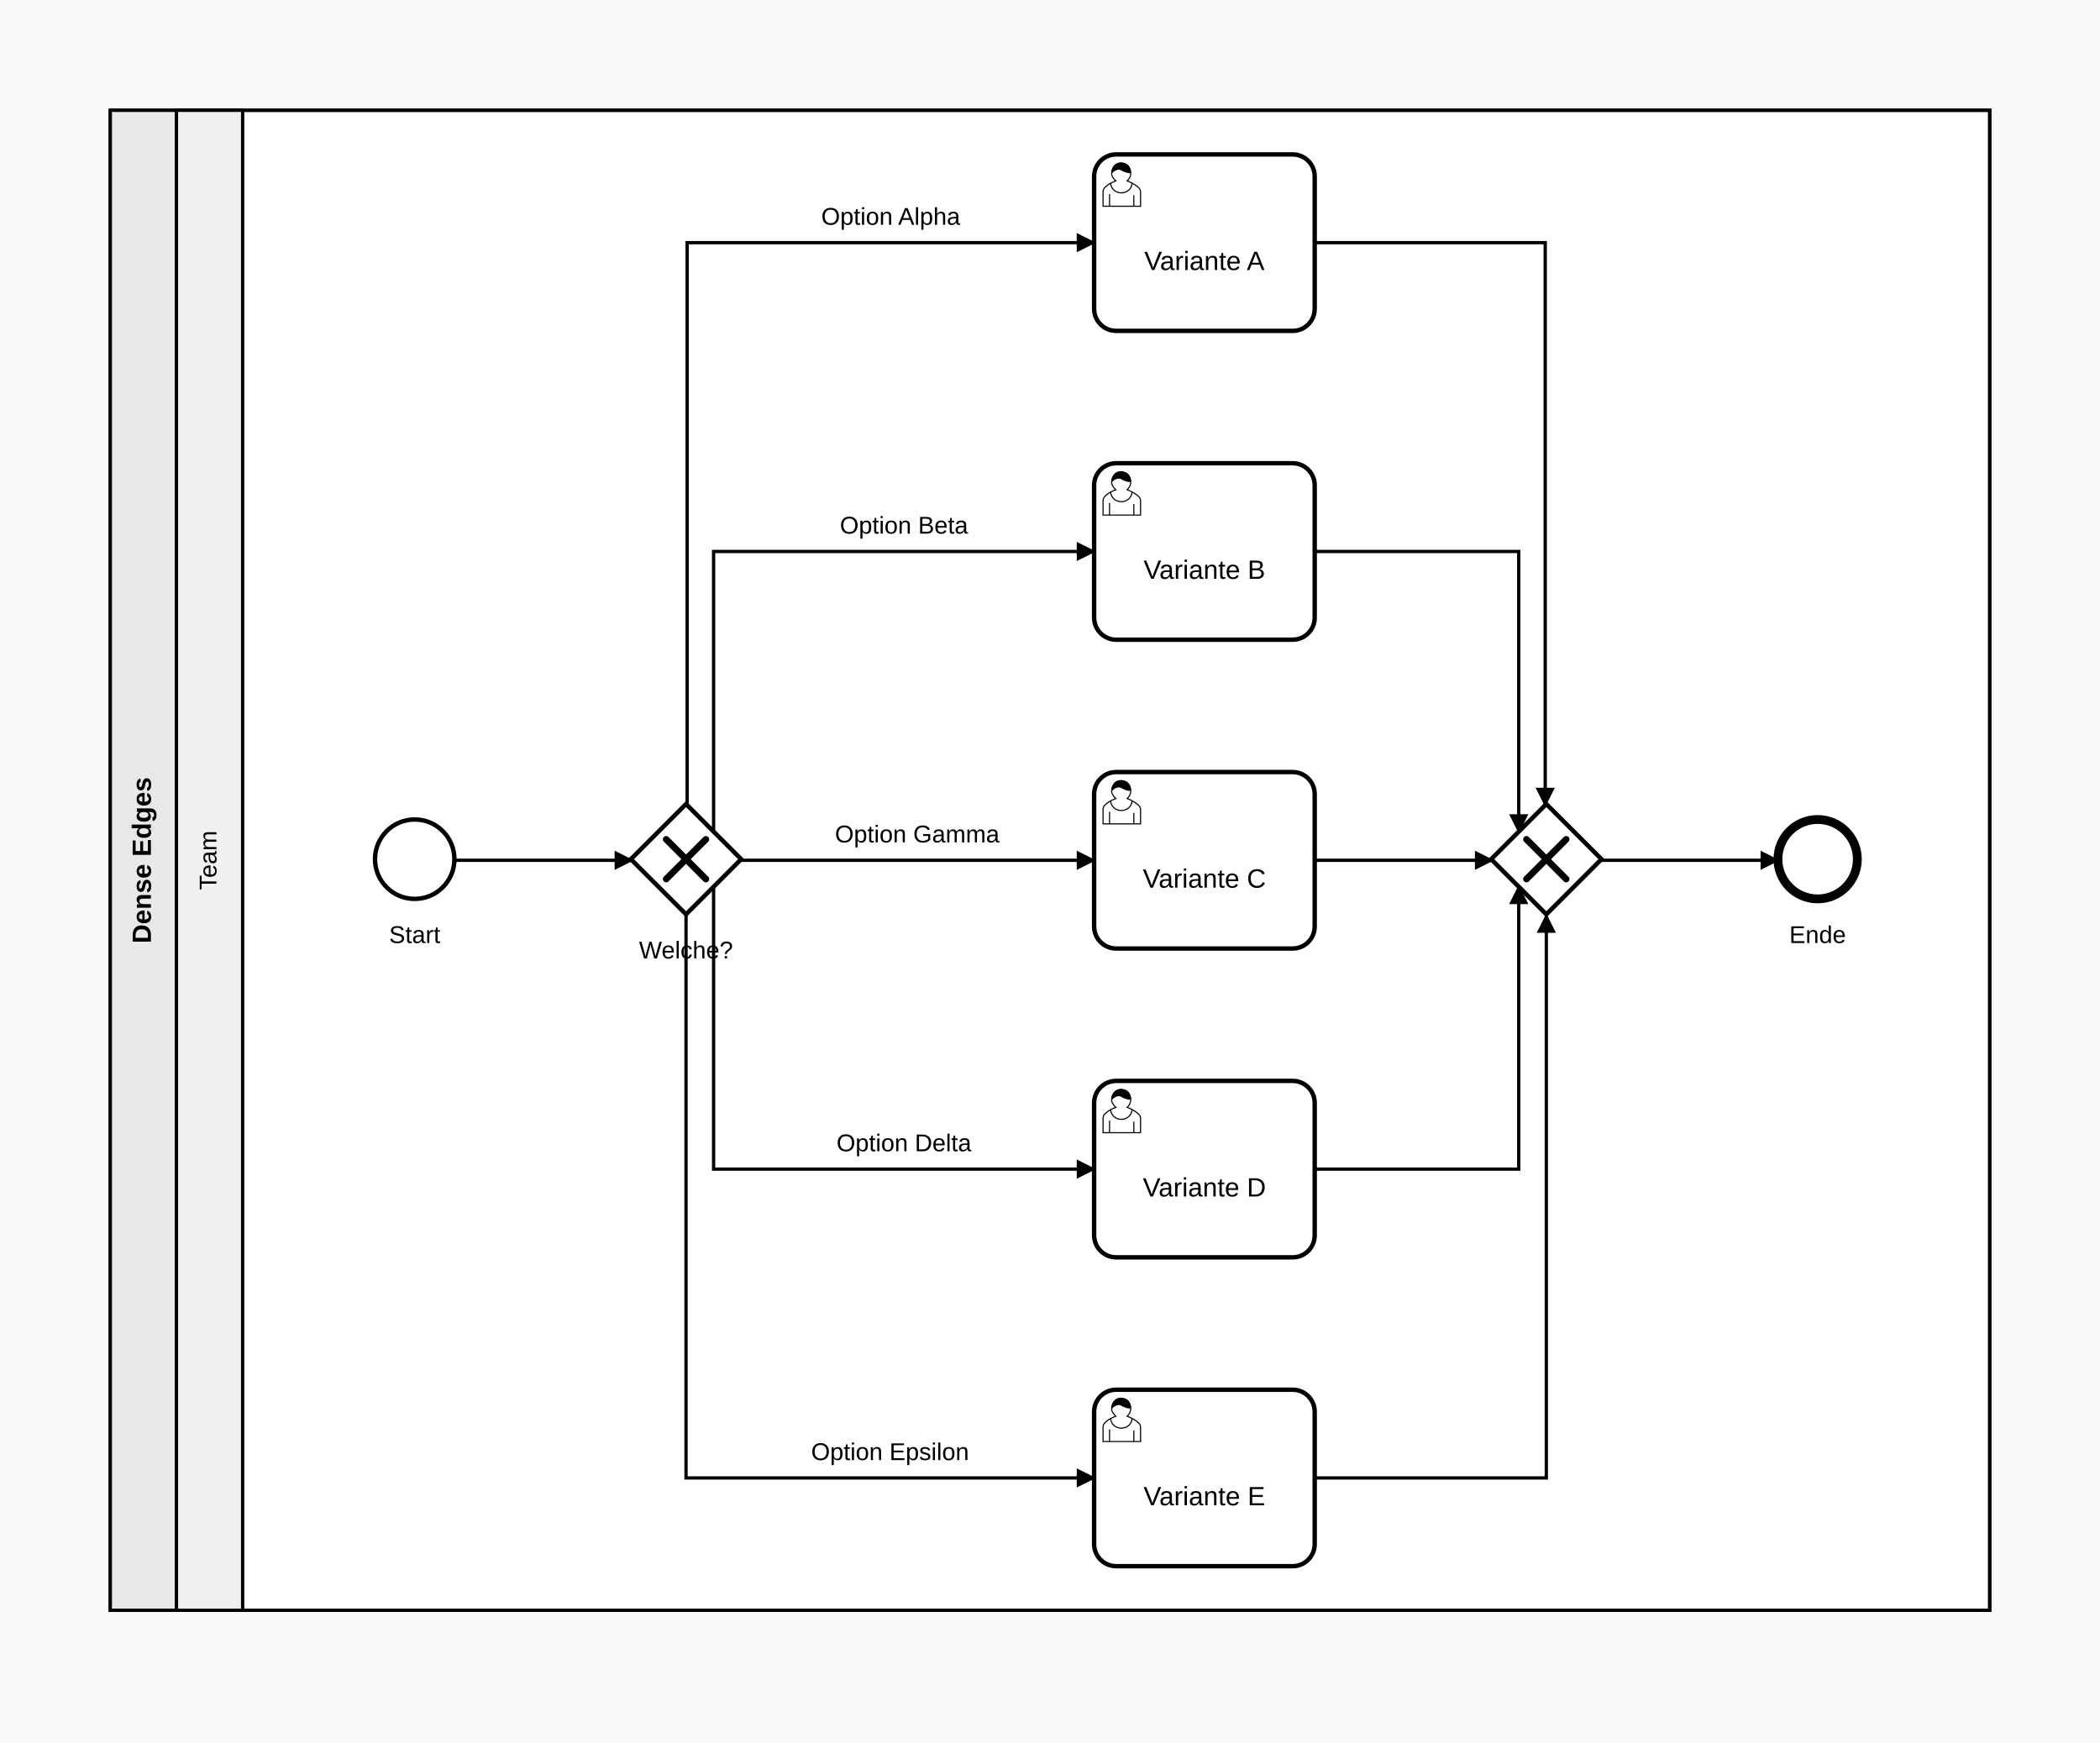
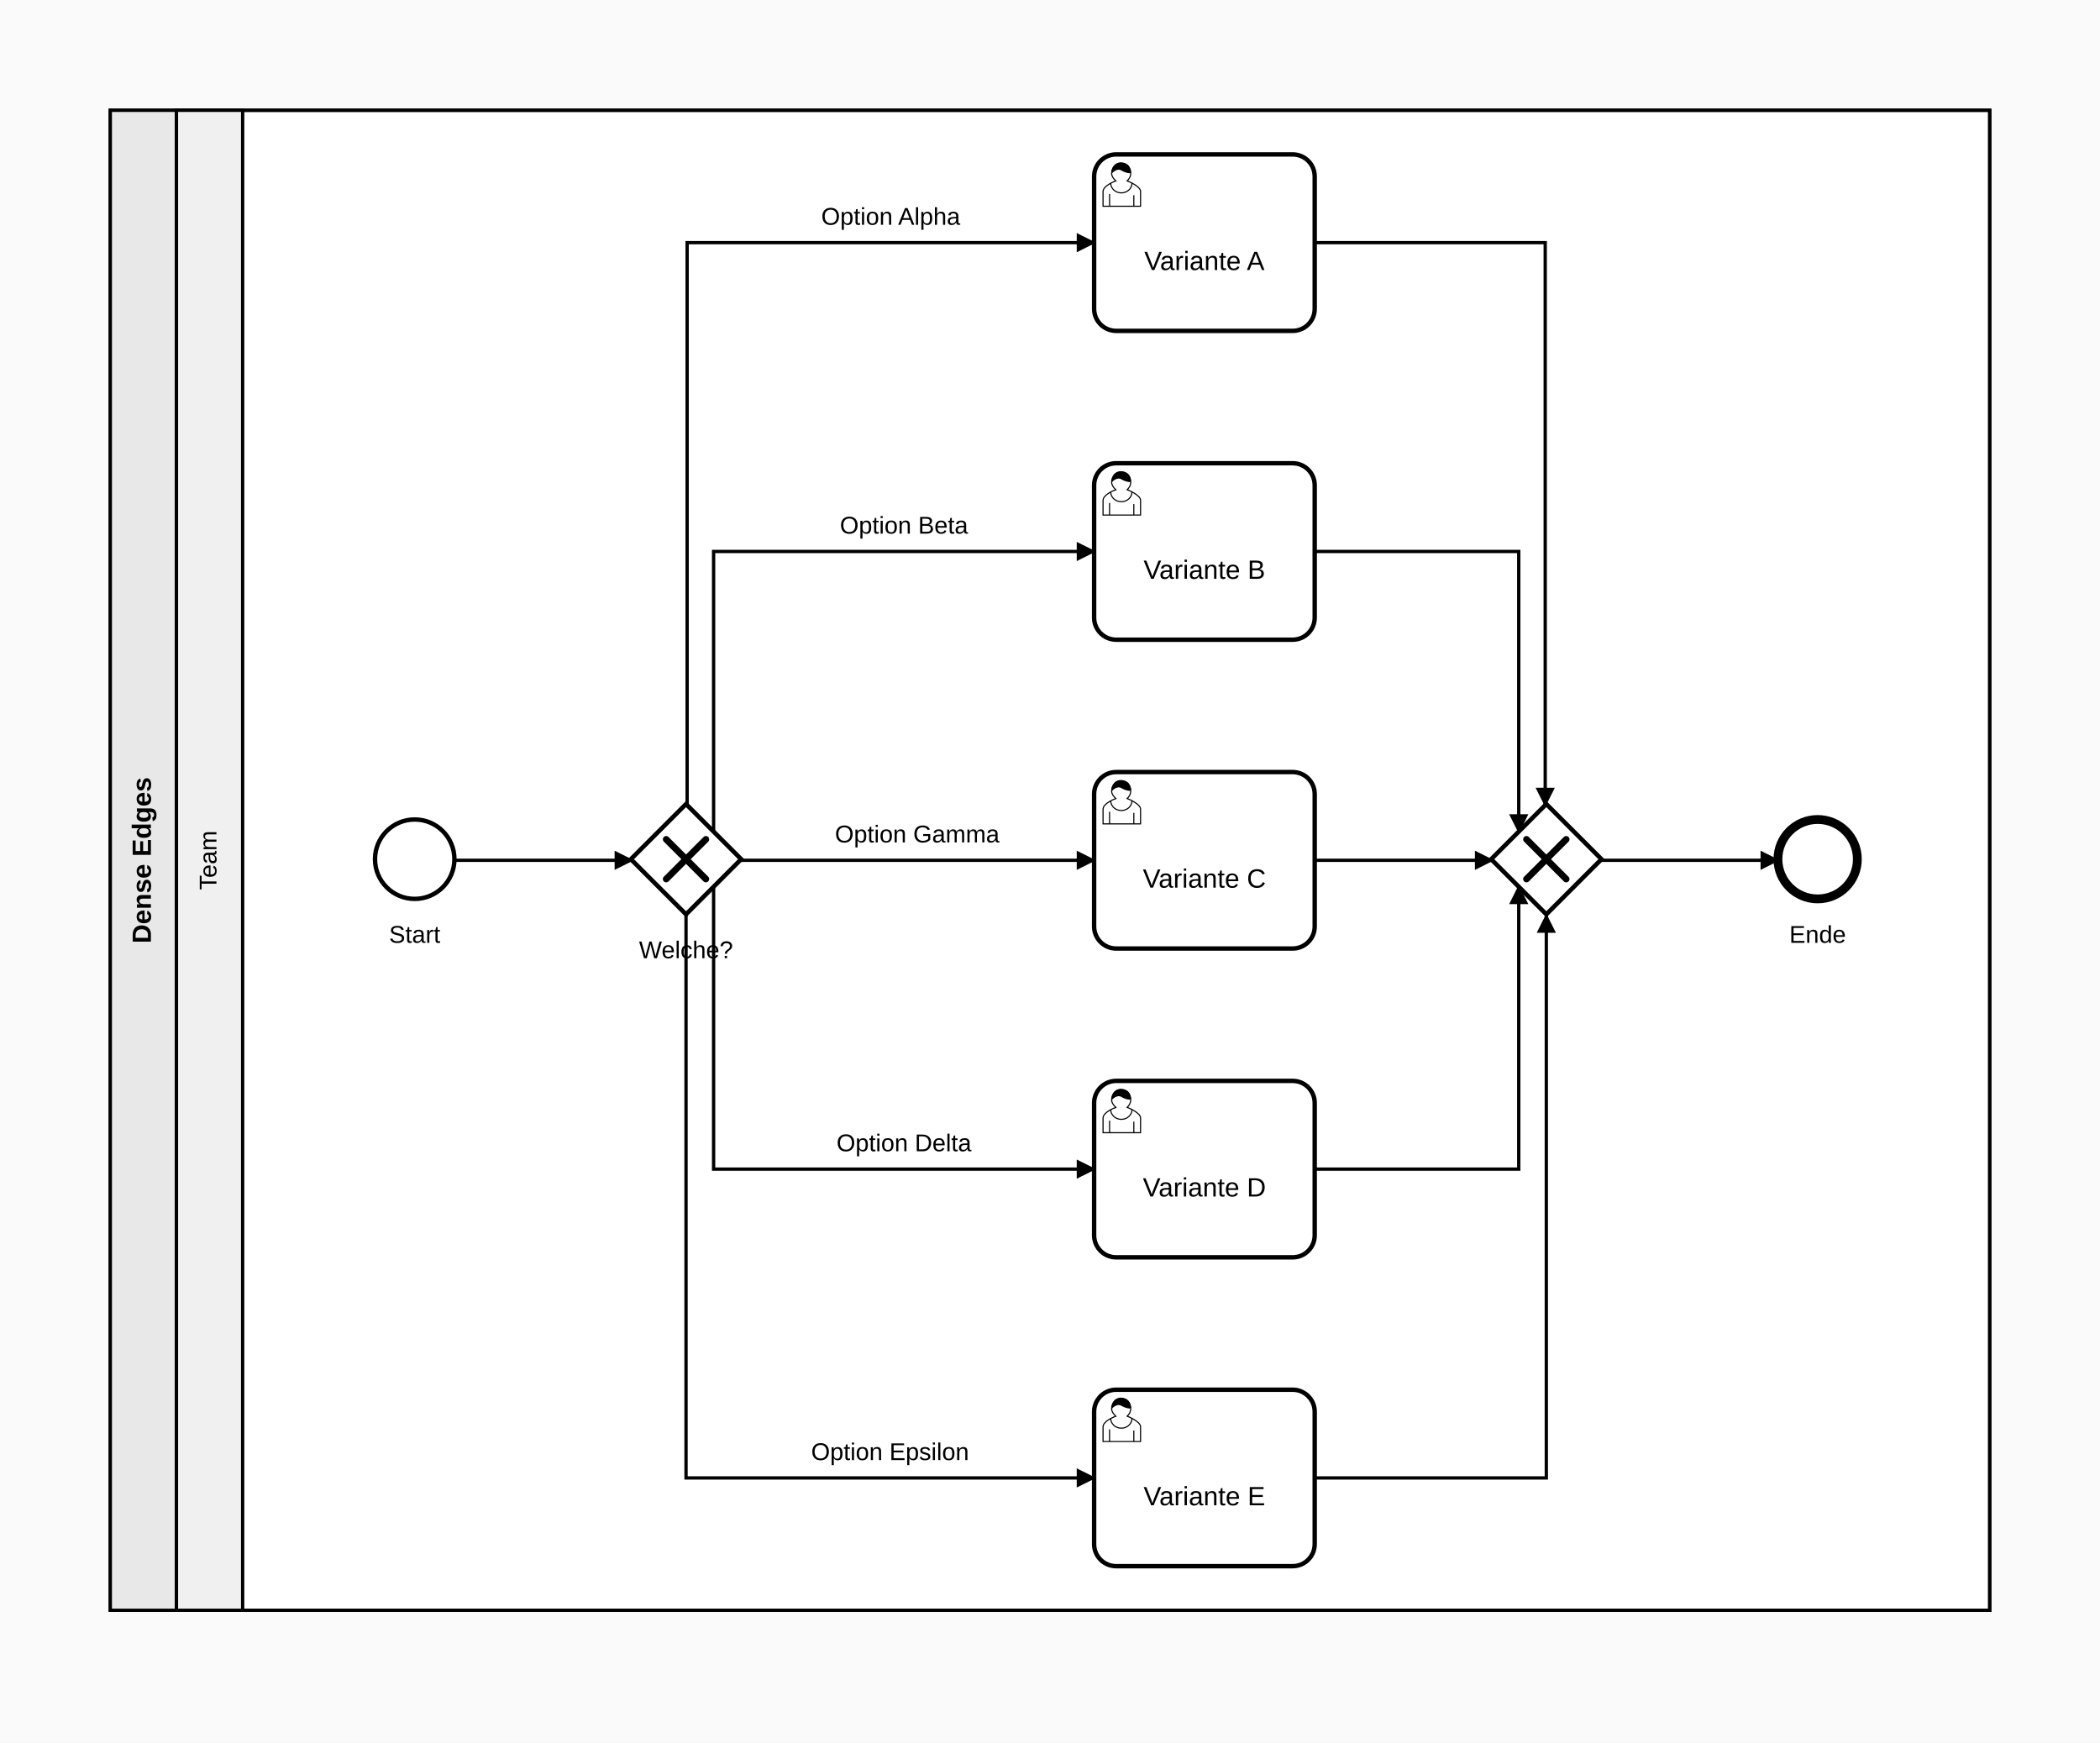
<svg xmlns="http://www.w3.org/2000/svg" width="952" height="790" viewBox="0 0 952 790" font-family="Arial, sans-serif">
  <defs>
    <marker id="seq-end" viewBox="0 0 20 20" refX="11" refY="10" markerWidth="10" markerHeight="10" orient="auto">
      <path d="M 1 5 L 11 10 L 1 15 Z" fill="#000000" stroke="#000000" stroke-width="1" />
    </marker>
    <marker id="seq-default-src" viewBox="0 0 20 20" refX="6" refY="10" markerWidth="10" markerHeight="10" orient="auto">
      <path d="M 6 3 L 10 17" stroke="#000000" stroke-width="1.5" />
    </marker>
    <marker id="seq-conditional-src" viewBox="0 0 20 20" refX="1" refY="10" markerWidth="12" markerHeight="12" orient="auto">
      <path d="M 1 10 L 8 6 L 15 10 L 8 14 Z" fill="#ffffff" stroke="#000000" stroke-width="1" />
    </marker>
    <marker id="msg-start" viewBox="0 0 20 20" refX="6" refY="6" markerWidth="20" markerHeight="20" orient="auto">
      <circle cx="6" cy="6" r="3.5" fill="#ffffff" stroke="#000000" stroke-width="1" />
    </marker>
    <marker id="msg-end" viewBox="0 0 20 20" refX="8.5" refY="5" markerWidth="20" markerHeight="20" orient="auto">
      <path d="m 1 5 l 0 -3 l 7 3 l -7 3 z" fill="#ffffff" stroke="#000000" stroke-width="1" stroke-linecap="butt" />
    </marker>
    <marker id="assoc-end" viewBox="0 0 20 20" refX="11" refY="10" markerWidth="10" markerHeight="10" orient="auto">
      <path d="M 1 5 L 11 10 L 1 15" fill="none" stroke="#000000" stroke-width="1.5" />
    </marker>
  </defs>
  <rect width="952" height="790" fill="#fafafa" />
  <rect x="50" y="50" width="852" height="680" fill="#ffffff" stroke="#000000" stroke-width="1.5" />
  <rect x="50" y="50" width="30" height="680" fill="#e8e8e8" stroke="#000000" stroke-width="1.5" />
  <text x="65" y="390" text-anchor="middle" dominant-baseline="middle" font-size="12" font-weight="bold" fill="#000000" transform="rotate(-90,65,390)">Dense Edges</text>
  <rect x="80" y="50" width="822" height="680" fill="#ffffff" fill-opacity="0.25" stroke="#000000" stroke-width="1.5" />
  <rect x="80" y="50" width="30" height="680" fill="#f0f0f0" stroke="#000000" stroke-width="1.5" />
  <text x="95" y="390" text-anchor="middle" dominant-baseline="middle" font-size="11" fill="#000000" transform="rotate(-90,95,390)">Team</text>
  <path d="M 206 390 L 286.5 390" stroke="#000000" stroke-width="1.5" fill="none" marker-end="url(#seq-end)" />
  <path d="M 311.5 365 L 311.5 110 L 496 110" stroke="#000000" stroke-width="1.5" fill="none" marker-end="url(#seq-end)" />
  <text text-anchor="middle" font-size="11" fill="#000000">
    <tspan x="403.8" y="101.9">Option Alpha</tspan>
  </text>
  <path d="M 323.5 377 L 323.5 250 L 496 250" stroke="#000000" stroke-width="1.5" fill="none" marker-end="url(#seq-end)" />
  <text text-anchor="middle" font-size="11" fill="#000000">
    <tspan x="409.8" y="241.9">Option Beta</tspan>
  </text>
  <path d="M 335.5 390 L 496 390" stroke="#000000" stroke-width="1.5" fill="none" marker-end="url(#seq-end)" />
  <text text-anchor="middle" font-size="11" fill="#000000">
    <tspan x="415.8" y="381.9">Option Gamma</tspan>
  </text>
  <path d="M 323.5 402 L 323.5 530 L 496 530" stroke="#000000" stroke-width="1.5" fill="none" marker-end="url(#seq-end)" />
  <text text-anchor="middle" font-size="11" fill="#000000">
    <tspan x="409.8" y="521.9">Option Delta</tspan>
  </text>
  <path d="M 311 414.5 L 311 670 L 496 670" stroke="#000000" stroke-width="1.5" fill="none" marker-end="url(#seq-end)" />
  <text text-anchor="middle" font-size="11" fill="#000000">
    <tspan x="403.5" y="661.9">Option Epsilon</tspan>
  </text>
  <path d="M 596 110 L 700.5 110 L 700.5 365" stroke="#000000" stroke-width="1.5" fill="none" marker-end="url(#seq-end)" />
  <path d="M 596 250 L 688.5 250 L 688.5 377" stroke="#000000" stroke-width="1.5" fill="none" marker-end="url(#seq-end)" />
  <path d="M 596 390 L 676.5 390" stroke="#000000" stroke-width="1.5" fill="none" marker-end="url(#seq-end)" />
  <path d="M 596 530 L 688.5 530 L 688.5 402" stroke="#000000" stroke-width="1.5" fill="none" marker-end="url(#seq-end)" />
  <path d="M 596 670 L 701 670 L 701 415" stroke="#000000" stroke-width="1.5" fill="none" marker-end="url(#seq-end)" />
  <path d="M 725.5 390 L 806 390" stroke="#000000" stroke-width="1.5" fill="none" marker-end="url(#seq-end)" />
  <circle cx="188" cy="389.5" r="18" fill="#ffffff" fill-opacity="0.95" stroke="#000000" stroke-width="2" />
-   <text x="188" y="427.5" text-anchor="middle" font-size="11" fill="#000000">Start</text>
+   <text text-anchor="middle" font-size="11" fill="#000000">
+     <tspan x="188" y="427.4">Start</tspan>
+   </text>
  <polygon points="311,364.5 336,389.5 311,414.5 286,389.5" fill="#ffffff" fill-opacity="0.95" stroke="#000000" stroke-width="2" />
  <line x1="302" y1="380.5" x2="320" y2="398.5" stroke="#000000" stroke-width="3" stroke-linecap="round" />
  <line x1="320" y1="380.5" x2="302" y2="398.5" stroke="#000000" stroke-width="3" stroke-linecap="round" />
-   <text x="311" y="434.5" text-anchor="middle" font-size="11" fill="#000000">Welche?</text>
+   <text text-anchor="middle" font-size="11" fill="#000000">
+     <tspan x="311" y="434.4">Welche?</tspan>
+   </text>
  <rect x="496" y="70" width="100" height="80" rx="10" ry="10" fill="#ffffff" fill-opacity="0.95" stroke="#000000" stroke-width="2" />
  <g>
    <path d="m 511,82 c 0.909,-0.845 1.594,-2.049 1.594,-3.385 0,-2.554 -1.805,-4.622 -4.357,-4.622 -2.552,0 -4.288,2.068 -4.288,4.622 0,1.348 0.974,2.562 1.896,3.405 -0.529,0.187 -5.669,2.097 -5.794,4.756 v 6.718 h 17 v -6.718 c 0,-2.298 -5.528,-4.595 -6.051,-4.776 z m -8,6 l 0,5.5 m 11,0 l 0,-5" fill="#ffffff" stroke="#000000" stroke-width="0.5" />
    <path d="m 513.162,83.009 c 0,2.447 -2.158,4.431 -4.821,4.431 -2.665,0 -4.822,-1.981 -4.822,-4.431" fill="none" stroke="#000000" stroke-width="0.5" />
    <path d="m 504.1,78.2 c 0,0 2.251,-2.358 4.274,-1.177 2.024,1.181 4.221,1.537 4.124,0.965 -0.098,-0.57 -0.117,-3.791 -4.191,-4.136 -3.575,0.001 -4.208,3.367 -4.207,4.348 z" fill="#000000" stroke="#000000" stroke-width="0.5" />
  </g>
  <text x="546" y="119" text-anchor="middle" dominant-baseline="middle" font-size="12" fill="#000000">Variante A</text>
  <rect x="496" y="210" width="100" height="80" rx="10" ry="10" fill="#ffffff" fill-opacity="0.95" stroke="#000000" stroke-width="2" />
  <g>
    <path d="m 511,222 c 0.909,-0.845 1.594,-2.049 1.594,-3.385 0,-2.554 -1.805,-4.622 -4.357,-4.622 -2.552,0 -4.288,2.068 -4.288,4.622 0,1.348 0.974,2.562 1.896,3.405 -0.529,0.187 -5.669,2.097 -5.794,4.756 v 6.718 h 17 v -6.718 c 0,-2.298 -5.528,-4.595 -6.051,-4.776 z m -8,6 l 0,5.5 m 11,0 l 0,-5" fill="#ffffff" stroke="#000000" stroke-width="0.5" />
    <path d="m 513.162,223.009 c 0,2.447 -2.158,4.431 -4.821,4.431 -2.665,0 -4.822,-1.981 -4.822,-4.431" fill="none" stroke="#000000" stroke-width="0.5" />
    <path d="m 504.1,218.2 c 0,0 2.251,-2.358 4.274,-1.177 2.024,1.181 4.221,1.537 4.124,0.965 -0.098,-0.57 -0.117,-3.791 -4.191,-4.136 -3.575,0.001 -4.208,3.367 -4.207,4.348 z" fill="#000000" stroke="#000000" stroke-width="0.5" />
  </g>
  <text x="546" y="259" text-anchor="middle" dominant-baseline="middle" font-size="12" fill="#000000">Variante B</text>
  <rect x="496" y="350" width="100" height="80" rx="10" ry="10" fill="#ffffff" fill-opacity="0.95" stroke="#000000" stroke-width="2" />
  <g>
    <path d="m 511,362 c 0.909,-0.845 1.594,-2.049 1.594,-3.385 0,-2.554 -1.805,-4.622 -4.357,-4.622 -2.552,0 -4.288,2.068 -4.288,4.622 0,1.348 0.974,2.562 1.896,3.405 -0.529,0.187 -5.669,2.097 -5.794,4.756 v 6.718 h 17 v -6.718 c 0,-2.298 -5.528,-4.595 -6.051,-4.776 z m -8,6 l 0,5.5 m 11,0 l 0,-5" fill="#ffffff" stroke="#000000" stroke-width="0.5" />
    <path d="m 513.162,363.009 c 0,2.447 -2.158,4.431 -4.821,4.431 -2.665,0 -4.822,-1.981 -4.822,-4.431" fill="none" stroke="#000000" stroke-width="0.5" />
    <path d="m 504.1,358.2 c 0,0 2.251,-2.358 4.274,-1.177 2.024,1.181 4.221,1.537 4.124,0.965 -0.098,-0.57 -0.117,-3.791 -4.191,-4.136 -3.575,0.001 -4.208,3.367 -4.207,4.348 z" fill="#000000" stroke="#000000" stroke-width="0.5" />
  </g>
  <text x="546" y="399" text-anchor="middle" dominant-baseline="middle" font-size="12" fill="#000000">Variante C</text>
  <rect x="496" y="490" width="100" height="80" rx="10" ry="10" fill="#ffffff" fill-opacity="0.95" stroke="#000000" stroke-width="2" />
  <g>
    <path d="m 511,502 c 0.909,-0.845 1.594,-2.049 1.594,-3.385 0,-2.554 -1.805,-4.622 -4.357,-4.622 -2.552,0 -4.288,2.068 -4.288,4.622 0,1.348 0.974,2.562 1.896,3.405 -0.529,0.187 -5.669,2.097 -5.794,4.756 v 6.718 h 17 v -6.718 c 0,-2.298 -5.528,-4.595 -6.051,-4.776 z m -8,6 l 0,5.5 m 11,0 l 0,-5" fill="#ffffff" stroke="#000000" stroke-width="0.5" />
    <path d="m 513.162,503.009 c 0,2.447 -2.158,4.431 -4.821,4.431 -2.665,0 -4.822,-1.981 -4.822,-4.431" fill="none" stroke="#000000" stroke-width="0.5" />
    <path d="m 504.1,498.2 c 0,0 2.251,-2.358 4.274,-1.177 2.024,1.181 4.221,1.537 4.124,0.965 -0.098,-0.57 -0.117,-3.791 -4.191,-4.136 -3.575,0.001 -4.208,3.367 -4.207,4.348 z" fill="#000000" stroke="#000000" stroke-width="0.5" />
  </g>
  <text x="546" y="539" text-anchor="middle" dominant-baseline="middle" font-size="12" fill="#000000">Variante D</text>
  <rect x="496" y="630" width="100" height="80" rx="10" ry="10" fill="#ffffff" fill-opacity="0.95" stroke="#000000" stroke-width="2" />
  <g>
    <path d="m 511,642 c 0.909,-0.845 1.594,-2.049 1.594,-3.385 0,-2.554 -1.805,-4.622 -4.357,-4.622 -2.552,0 -4.288,2.068 -4.288,4.622 0,1.348 0.974,2.562 1.896,3.405 -0.529,0.187 -5.669,2.097 -5.794,4.756 v 6.718 h 17 v -6.718 c 0,-2.298 -5.528,-4.595 -6.051,-4.776 z m -8,6 l 0,5.5 m 11,0 l 0,-5" fill="#ffffff" stroke="#000000" stroke-width="0.5" />
    <path d="m 513.162,643.009 c 0,2.447 -2.158,4.431 -4.821,4.431 -2.665,0 -4.822,-1.981 -4.822,-4.431" fill="none" stroke="#000000" stroke-width="0.5" />
    <path d="m 504.1,638.2 c 0,0 2.251,-2.358 4.274,-1.177 2.024,1.181 4.221,1.537 4.124,0.965 -0.098,-0.57 -0.117,-3.791 -4.191,-4.136 -3.575,0.001 -4.208,3.367 -4.207,4.348 z" fill="#000000" stroke="#000000" stroke-width="0.5" />
  </g>
  <text x="546" y="679" text-anchor="middle" dominant-baseline="middle" font-size="12" fill="#000000">Variante E</text>
  <polygon points="701,364.5 726,389.5 701,414.5 676,389.5" fill="#ffffff" fill-opacity="0.95" stroke="#000000" stroke-width="2" />
  <line x1="692" y1="380.5" x2="710" y2="398.5" stroke="#000000" stroke-width="3" stroke-linecap="round" />
  <line x1="710" y1="380.5" x2="692" y2="398.5" stroke="#000000" stroke-width="3" stroke-linecap="round" />
  <circle cx="824" cy="389.5" r="18" fill="#ffffff" fill-opacity="0.95" stroke="#000000" stroke-width="4" />
-   <text x="824" y="427.5" text-anchor="middle" font-size="11" fill="#000000">Ende</text>
+   <text text-anchor="middle" font-size="11" fill="#000000">
+     <tspan x="824" y="427.4">Ende</tspan>
+   </text>
</svg>
